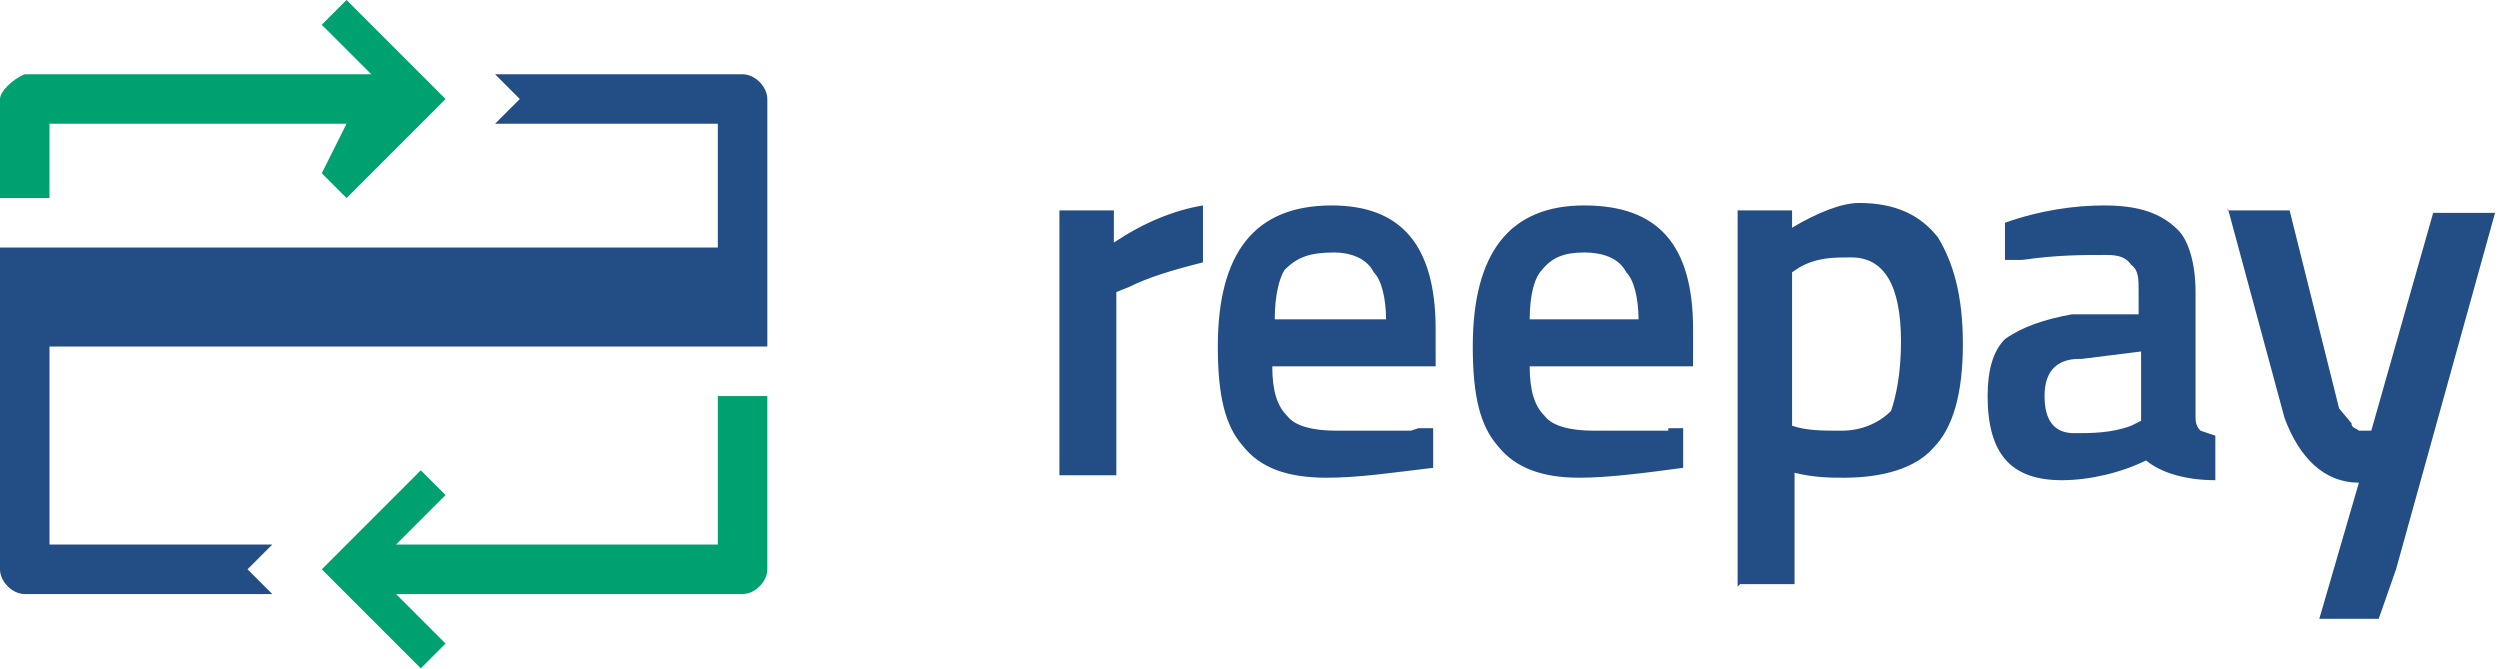
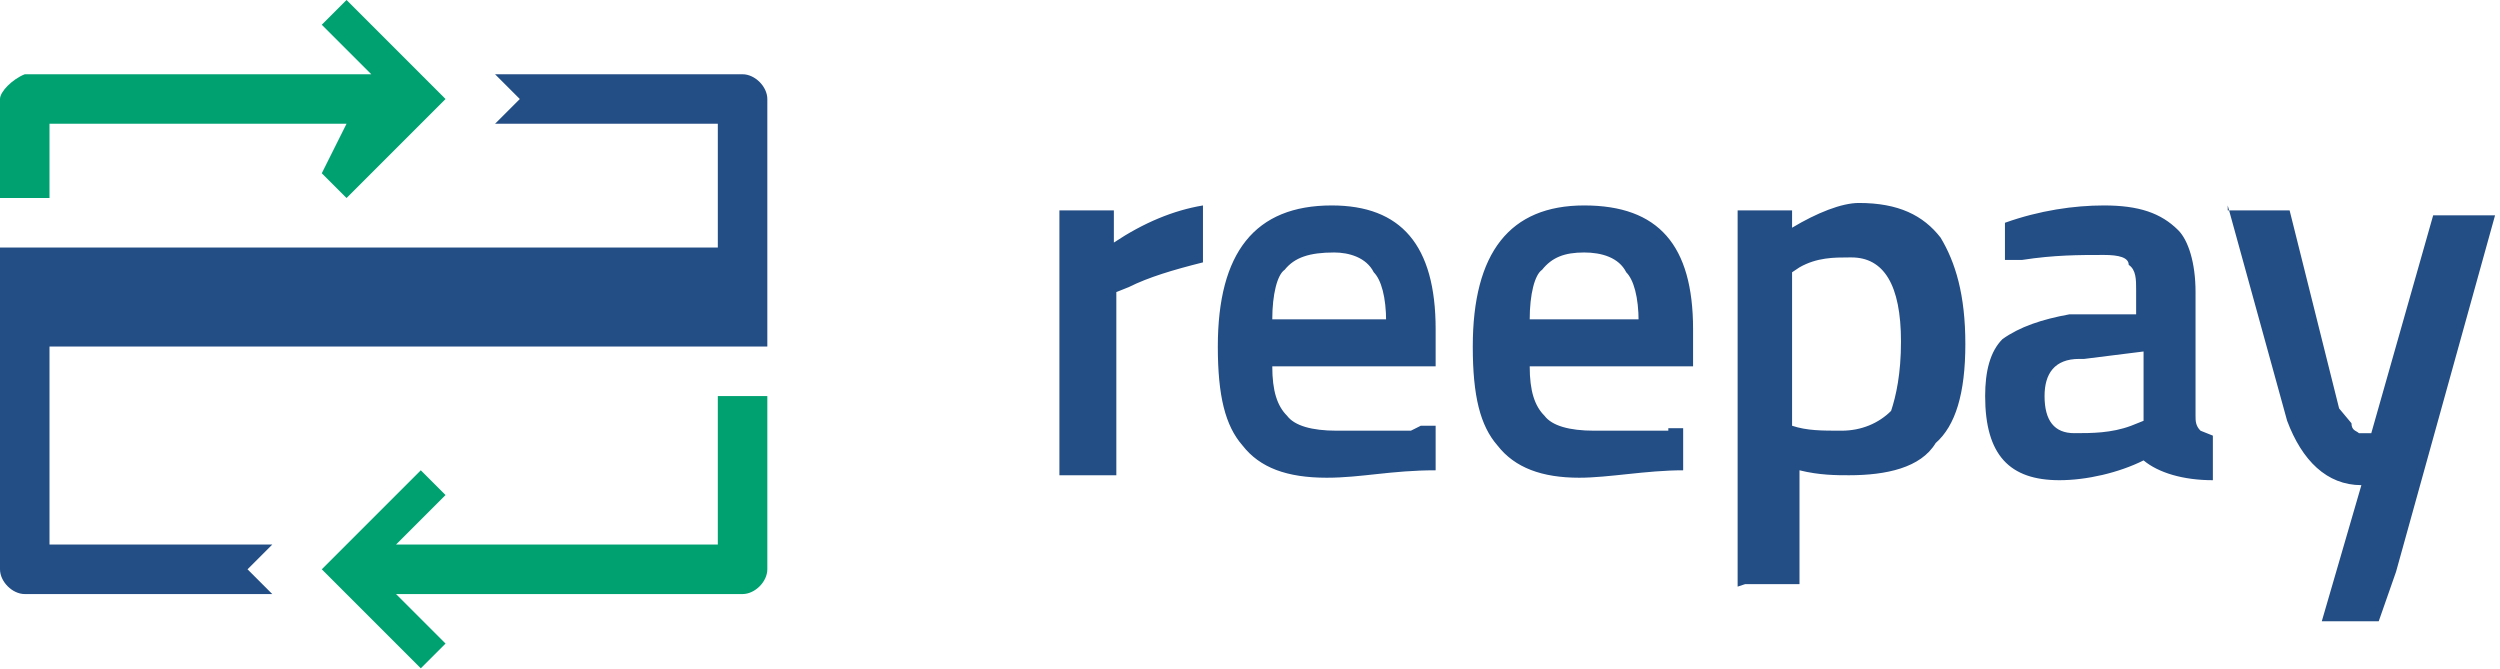
<svg xmlns="http://www.w3.org/2000/svg" width="101" height="27" viewBox="0 0 101 27">
-   <path d="M42.8 19.2V8.5H45v1.3c1.2-.8 2.4-1.3 3.6-1.5v2.3c-1.2.3-2.2.6-3 1l-.5.2v7.4H43M57.3 17.3h.6v1.6c-1.7.2-3 .4-4.3.4-1.6 0-2.7-.4-3.4-1.3-.7-.8-1-2-1-4 0-3.8 1.5-5.7 4.6-5.7 2.8 0 4.2 1.6 4.2 5v1.5h-6.6c0 1 .2 1.6.6 2 .3.4 1 .6 2 .6h3zM56 13c0-1-.2-1.7-.5-2-.3-.6-1-.8-1.6-.8-1 0-1.5.2-2 .7-.2.3-.4 1-.4 2H56zM67.4 17.3h.6v1.6c-1.5.2-3 .4-4.2.4-1.5 0-2.6-.4-3.3-1.3-.7-.8-1-2-1-4 0-3.8 1.5-5.7 4.5-5.7s4.4 1.6 4.4 5v1.5h-6.6c0 1 .2 1.6.6 2 .3.4 1 .6 2 .6h3zM66.2 13c0-1-.2-1.7-.5-2-.3-.6-1-.8-1.7-.8-.8 0-1.3.2-1.7.7-.3.3-.5 1-.5 2h4.4zM70.2 23.7V8.5h2.2v.7c1-.6 2-1 2.7-1 1.5 0 2.5.5 3.2 1.4.6 1 1 2.3 1 4.3s-.4 3.4-1.2 4.2c-.7.8-2 1.2-3.6 1.2-.5 0-1.2 0-2-.2v4.5h-2.2zm4.5-13.3c-.6 0-1.3 0-2 .4l-.3.2v6.2c.6.2 1.2.2 2 .2s1.5-.3 2-.8c.2-.6.4-1.5.4-2.8 0-2.3-.7-3.4-2-3.4zM88.7 11.8v5c0 .2 0 .4.2.6l.6.2v1.8c-1.2 0-2.2-.3-2.8-.8-1 .5-2.3.8-3.4.8-2 0-3-1-3-3.4 0-1 .2-1.8.7-2.3.7-.5 1.6-.8 2.7-1h2.7v-1c0-.4 0-.8-.3-1-.2-.3-.5-.4-1-.4-1 0-2 0-3.4.2H81V9c1.4-.5 2.8-.7 4-.7 1.4 0 2.3.3 3 1 .4.4.7 1.3.7 2.5zM84 14.5c-1 0-1.4.6-1.4 1.5 0 1 .4 1.5 1.2 1.5.7 0 1.5 0 2.3-.3l.4-.2v-2.8l-2.4.3zM90 8.5h2.5l2 8 .5.6c0 .2.2.2.3.3h.5l2.5-8.8h2.5l-4 14.4-.7 2h-2.4l1.6-5.5c-1.4 0-2.4-1-3-2.6L90 8.4" fill="#234D85" />
-   <path d="M29 16v6H16l2-2-1-1-3 3-1 1 1 1 3 3 1-1-2-2h14c.5 0 1-.5 1-1v-7h-2" fill="#00A171" />
-   <path d="M30 3H20l1 1-1 1h9v5H0v13c0 .5.5 1 1 1h10l-1-1 1-1H2v-8h29V4c0-.5-.5-1-1-1" fill="#234D85" />
-   <path d="M18 4l-1-1-3-3-1 1 2 2H1c-.5.2-1 .7-1 1v4h2V5h12l-1 2 1 1 3-3 1-1" fill="#00A171" />
+   <path fill="#234D85" d="M42.8 19.2V8.5H45v1.3c1.2-.8 2.4-1.3 3.6-1.5v2.3c-1.2.3-2.2.6-3 1l-.5.2v7.4h-2m14.3-2h.6V19c-1.8 0-3 .3-4.4.3-1.6 0-2.7-.4-3.4-1.3-.7-.8-1-2-1-4 0-3.8 1.5-5.7 4.6-5.7 2.8 0 4.2 1.6 4.2 5v1.5h-6.6c0 1 .2 1.6.6 2 .3.4 1 .6 2 .6h3zM56 13c0-1-.2-1.7-.5-2-.3-.6-1-.8-1.6-.8-1 0-1.6.2-2 .7-.3.2-.5 1-.5 2H56zm11.4 4.3h.6V19c-1.5 0-3 .3-4.2.3-1.5 0-2.6-.4-3.3-1.3-.7-.8-1-2-1-4 0-3.8 1.5-5.7 4.5-5.7s4.4 1.6 4.4 5v1.5h-6.6c0 1 .2 1.6.6 2 .3.4 1 .6 2 .6h3zM66.2 13c0-1-.2-1.7-.5-2-.3-.6-1-.8-1.7-.8-.8 0-1.3.2-1.7.7-.3.2-.5 1-.5 2h4.4zm4 10.7V8.5h2.2v.7c1-.6 2-1 2.7-1 1.6 0 2.6.5 3.3 1.4.6 1 1 2.3 1 4.3s-.4 3.3-1.2 4c-.6 1-2 1.3-3.5 1.3-.5 0-1.2 0-2-.2v4.6h-2.2zm4.5-13.3c-.6 0-1.3 0-2 .4l-.3.2v6.2c.6.2 1.2.2 2 .2s1.5-.3 2-.8c.2-.6.4-1.5.4-2.8 0-2.3-.7-3.4-2-3.4zm14 1.4v5c0 .2 0 .4.2.6l.5.2v1.8c-1.2 0-2.2-.3-2.8-.8-1 .5-2.3.8-3.4.8-2 0-3-1-3-3.4 0-1 .2-1.8.7-2.3.7-.5 1.6-.8 2.7-1h2.7v-1c0-.4 0-.8-.3-1 0-.3-.4-.4-1-.4-1 0-2 0-3.3.2H81V9c1.4-.5 2.8-.7 4-.7 1.4 0 2.3.3 3 1 .4.4.7 1.3.7 2.5zM84 14.5c-1 0-1.4.6-1.4 1.5 0 1 .4 1.5 1.2 1.5.7 0 1.5 0 2.3-.3l.5-.2v-2.8l-2.4.3zm6-6h2.5l2 8 .5.6c0 .3.2.3.3.4h.5l2.5-8.8h2.5l-4 14.4-.7 2h-2.3l1.6-5.5c-1.4 0-2.4-1-3-2.6L90 8.3" />
+   <path fill="#00A171" d="M29 16v6H16l2-2-1-1-3 3-1 1 1 1 3 3 1-1-2-2h14c.5 0 1-.5 1-1v-7h-2" />
+   <path fill="#234D85" d="M30 3H20l1 1-1 1h9v5H0v13c0 .5.5 1 1 1h10l-1-1 1-1H2v-8h29V4c0-.5-.5-1-1-1" />
+   <path fill="#00A171" d="M18 4l-1-1-3-3-1 1 2 2H1c-.5.2-1 .7-1 1v4h2V5h12l-1 2 1 1 3-3 1-1" />
</svg>
